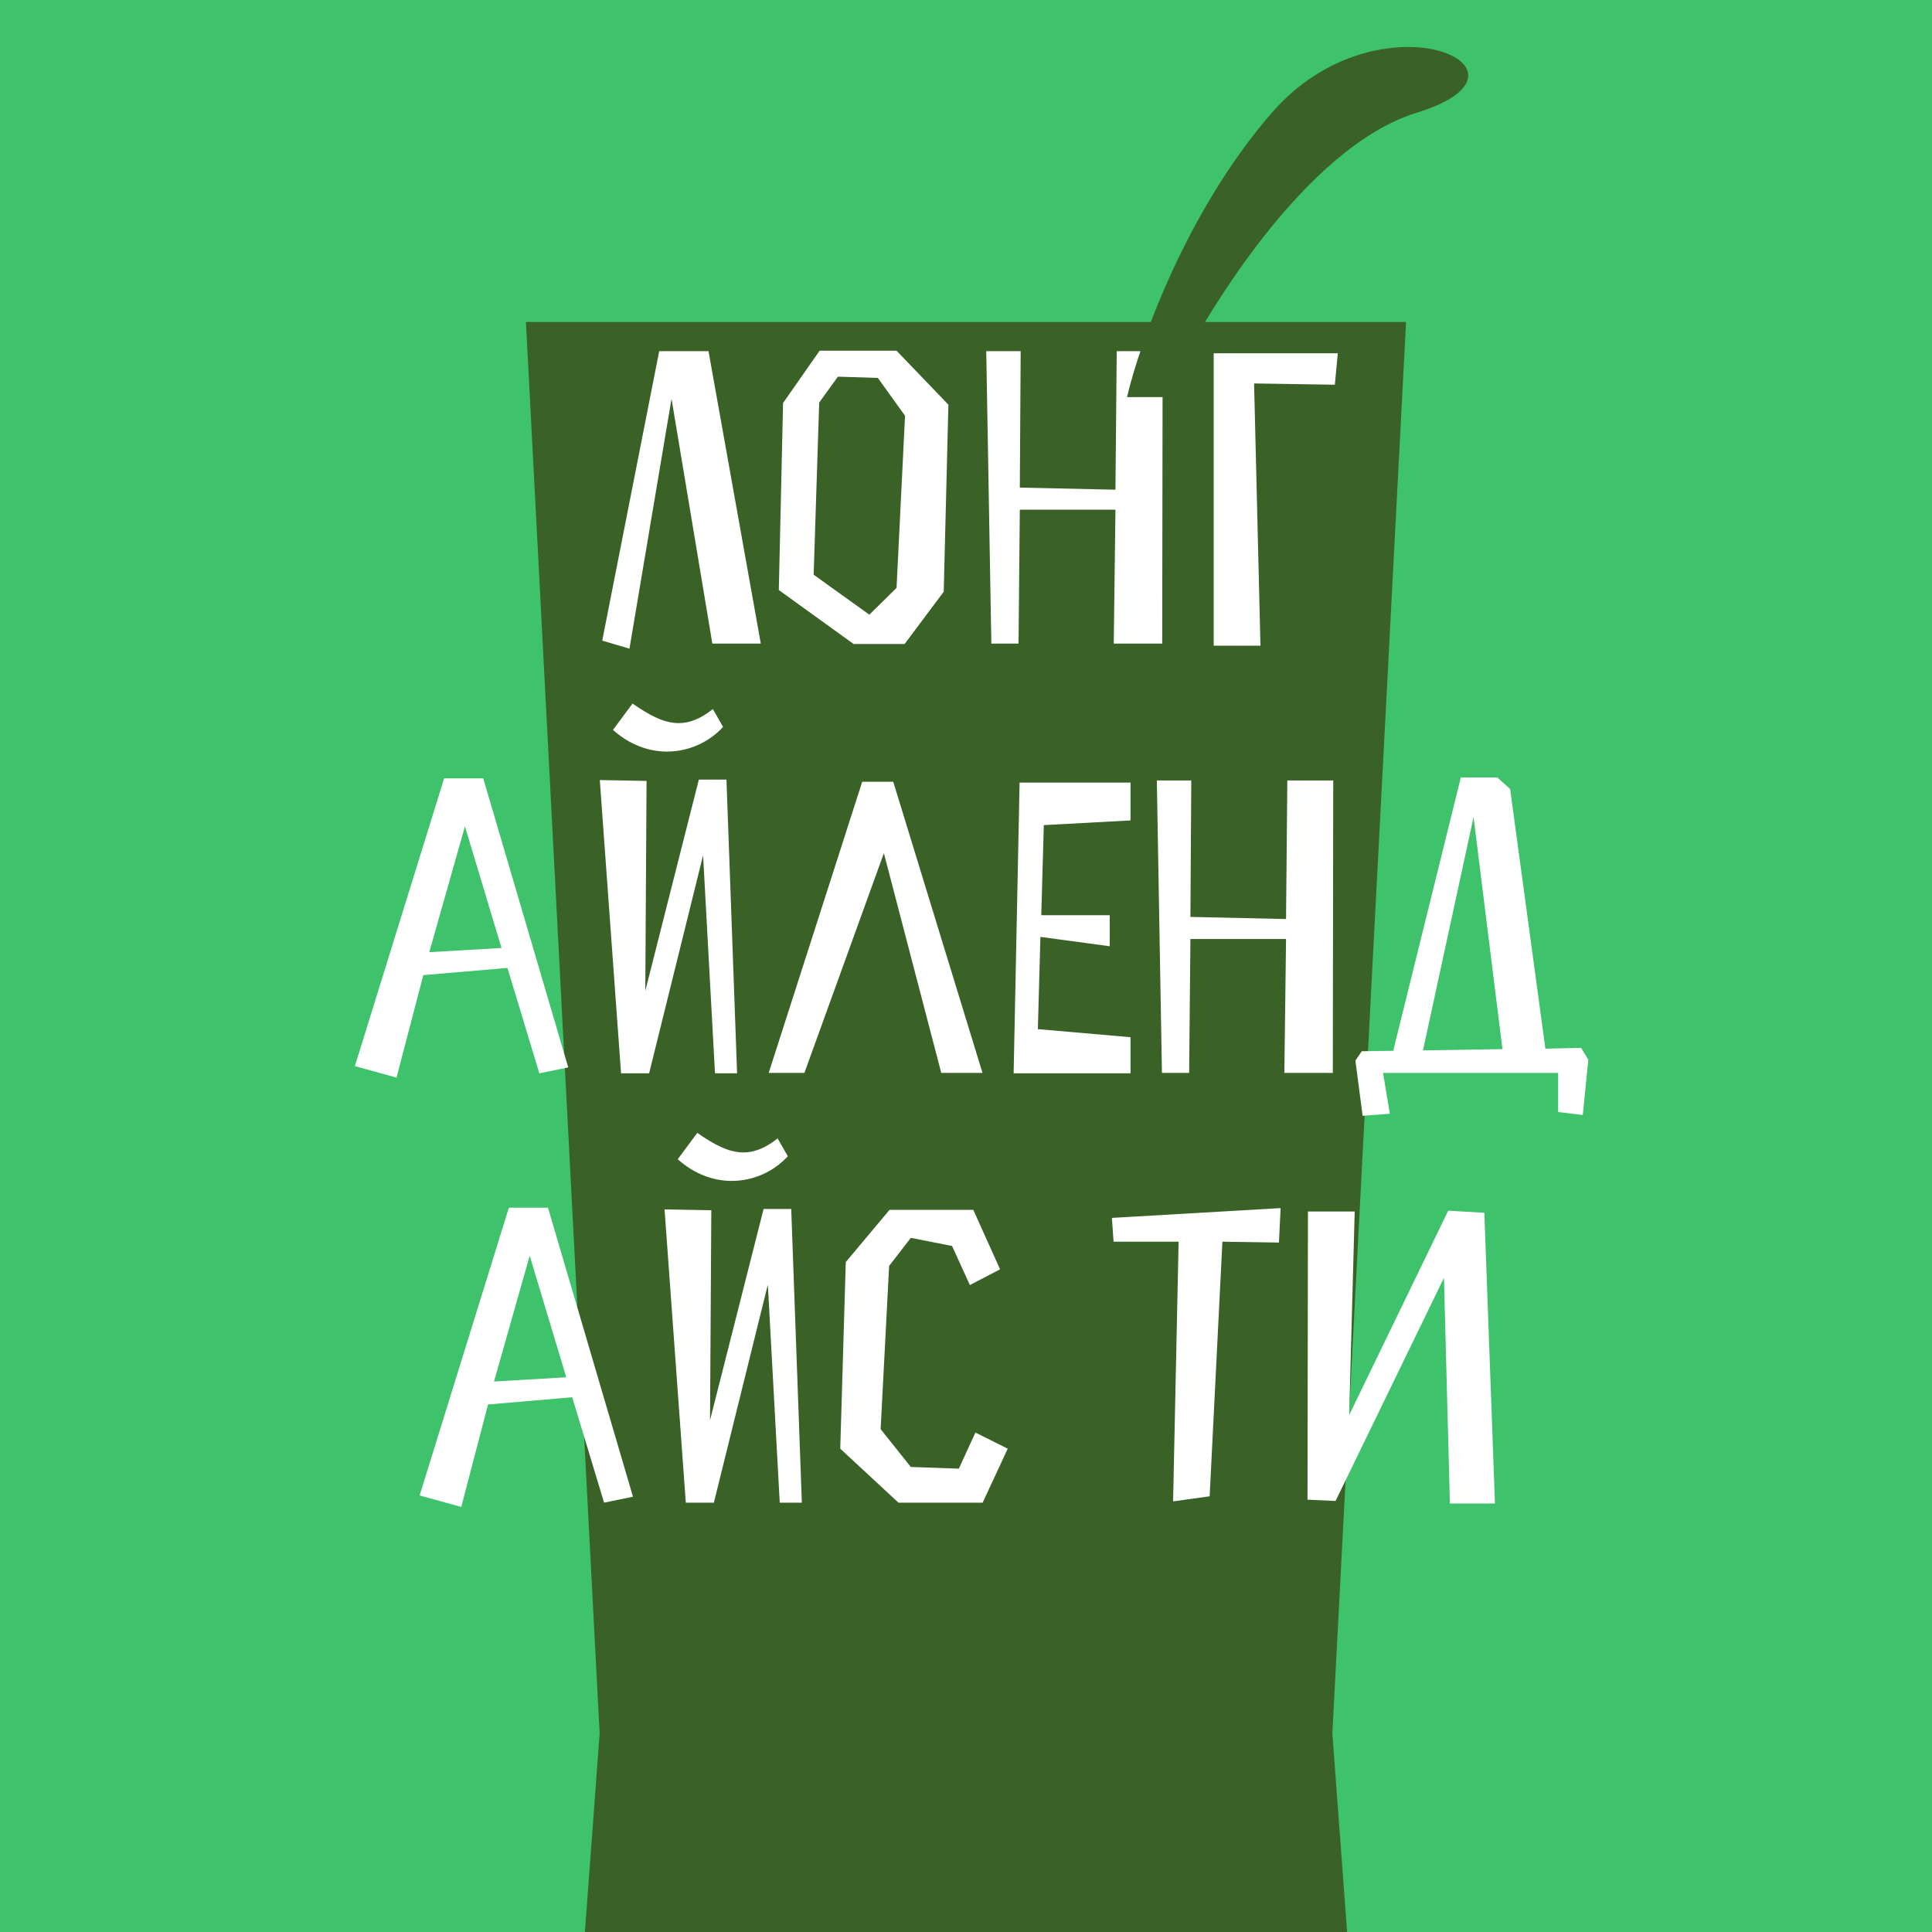
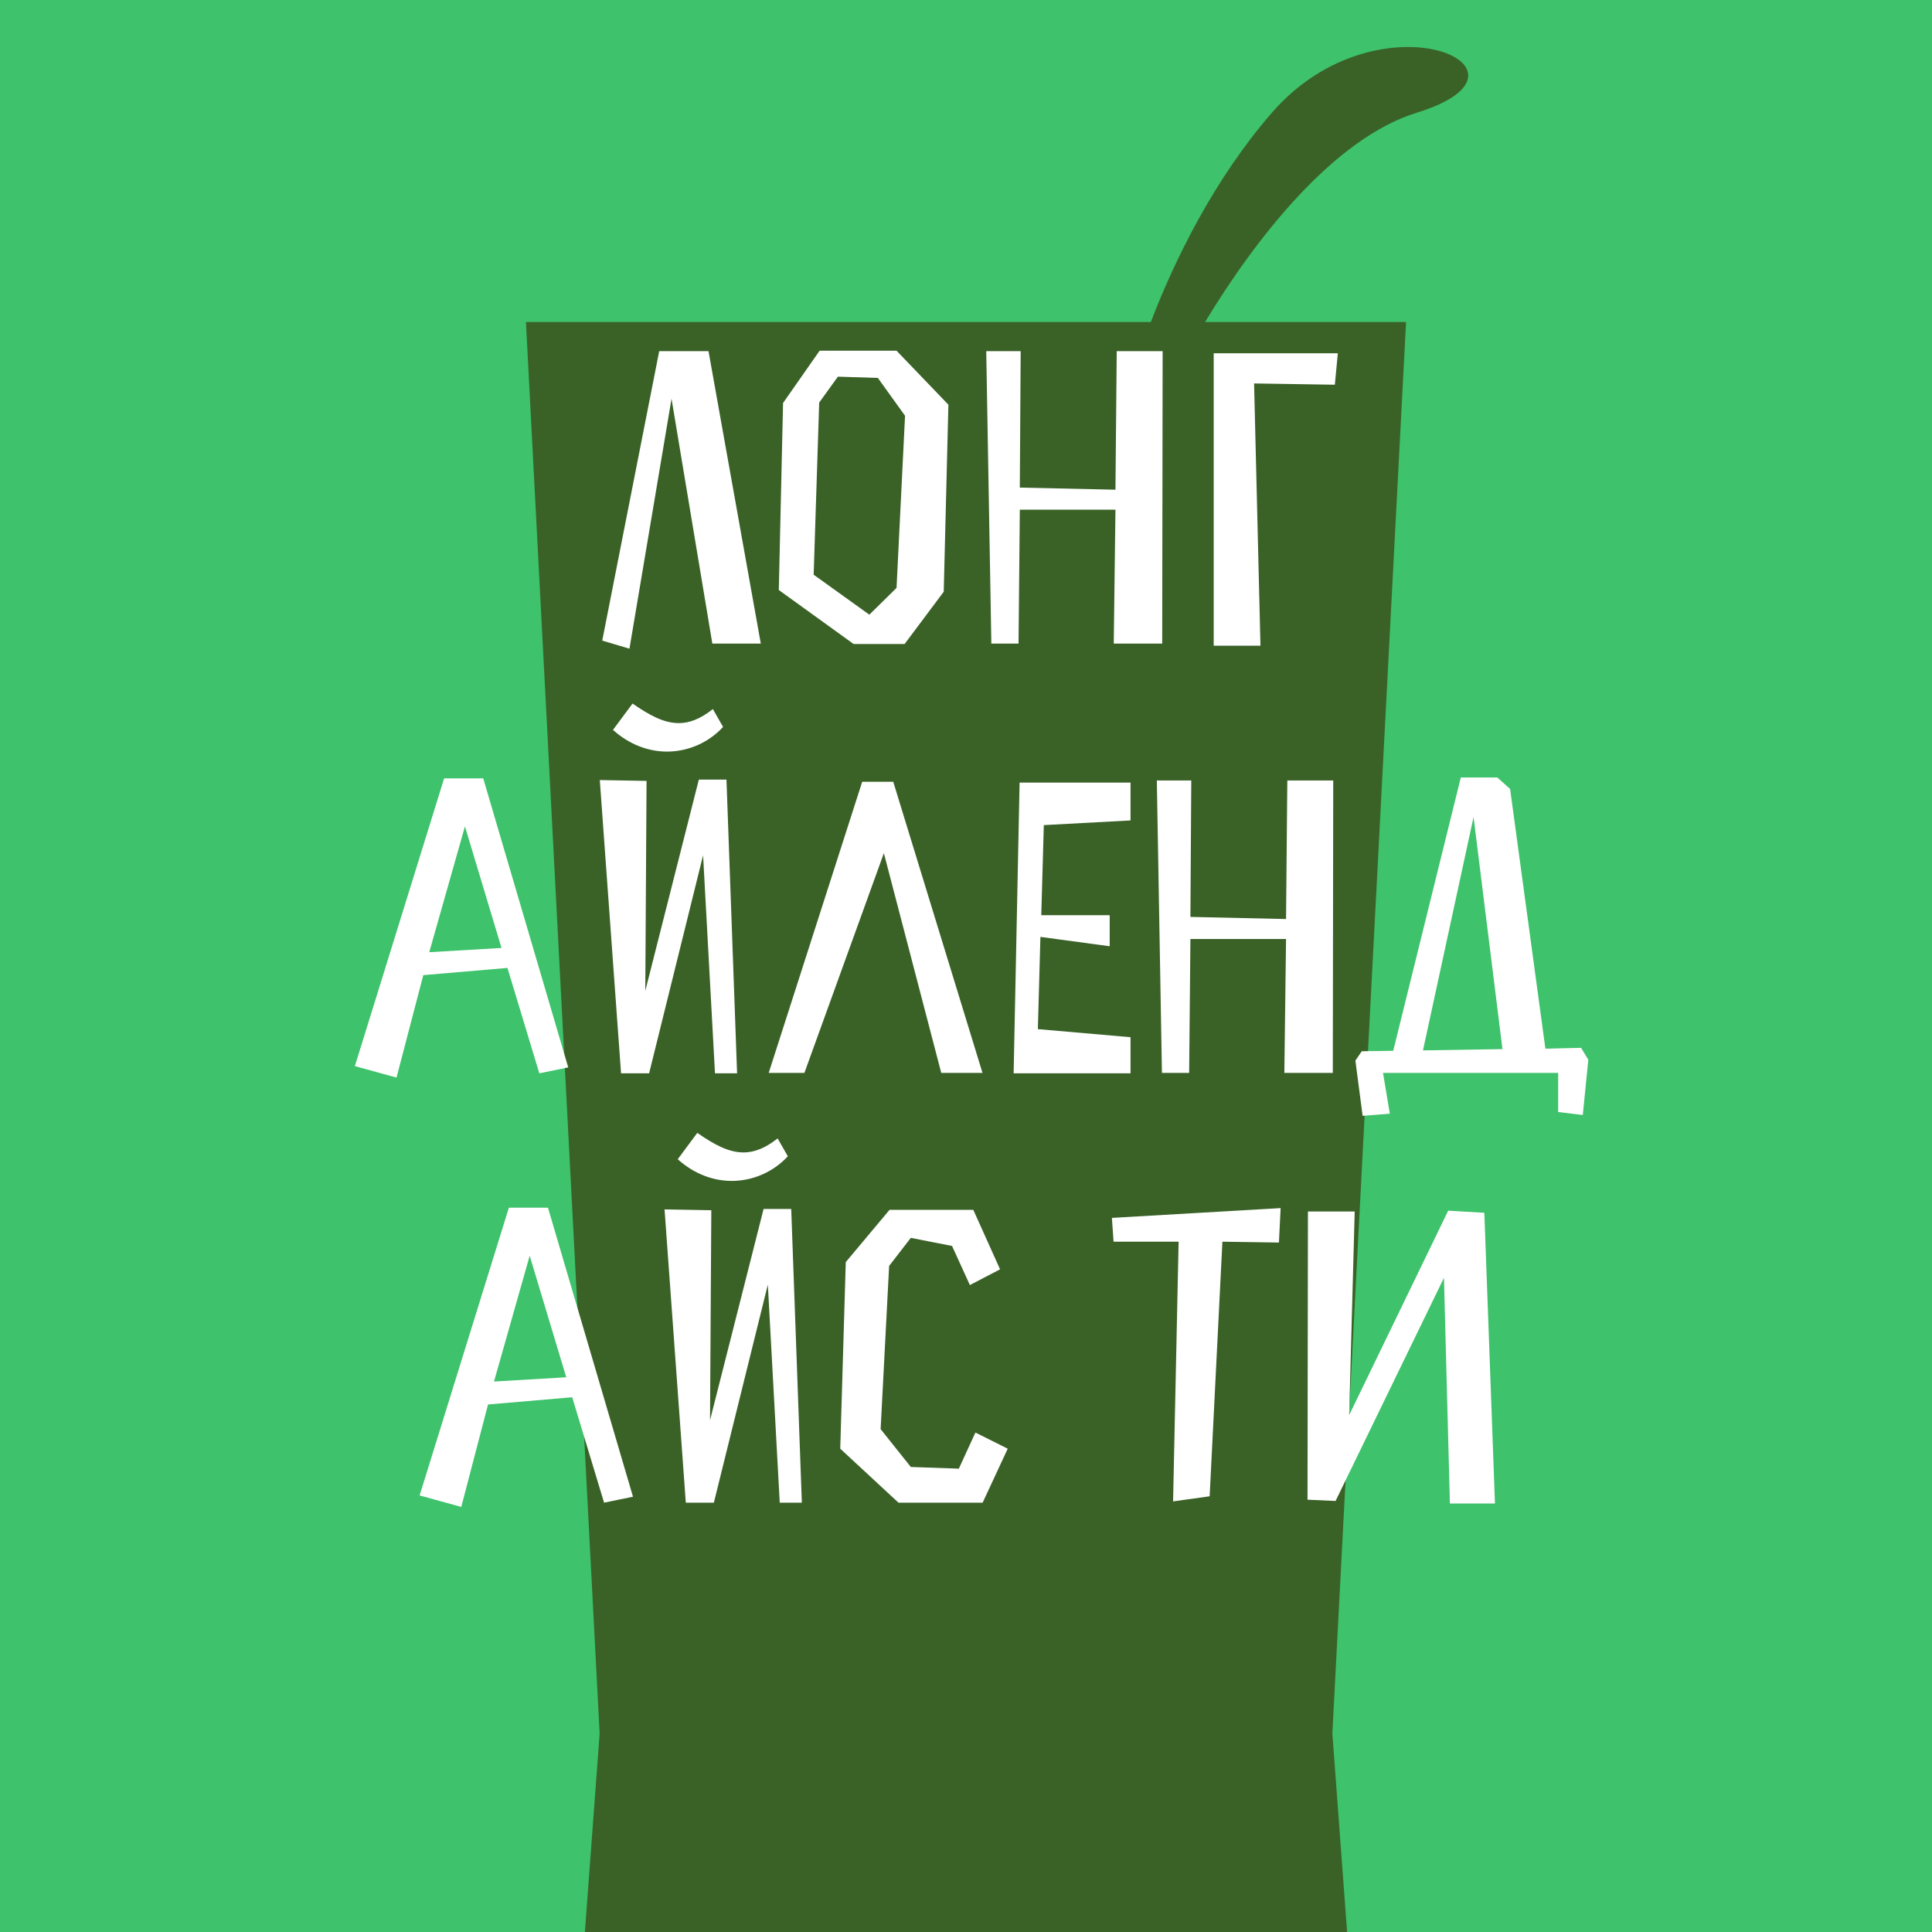
<svg xmlns="http://www.w3.org/2000/svg" width="180" height="180" viewBox="0 0 180 180" fill="none">
  <g clip-path="url(#clip0_461_2151)">
    <rect width="180" height="180" fill="#3EC26B" />
-     <path d="M90.007 30H49L55.867 161.507L54.493 180H90.007H125.507L124.133 161.507L131 30H90.007Z" fill="#3A6227" />
+     <path fill-rule="evenodd" clip-rule="evenodd" d="M112.274 30C116.942 22.27 124.249 12.885 132 10.5C145 6.5 128.5 -1 118.5 10.5C113.152 16.65 109.442 24.186 107.222 30H90.007H49L55.867 161.507L54.493 180H90.007H125.507L124.133 161.507L131 30H112.274Z" fill="#3A6227" />
    <path d="M62.565 37.151L66.367 59.96H70.881L66.01 32.716H61.417L56.11 59.683L58.645 60.436L62.565 37.151ZM79.529 60H84.281L87.925 55.129L88.36 37.705L83.529 32.676H76.362L72.956 37.547L72.56 54.971L79.529 60ZM81.787 35.21L84.321 38.735L83.529 54.773L80.995 57.268L75.807 53.545L76.322 37.507L78.064 35.092L81.787 35.21ZM108.28 59.96L108.32 32.716H104.043L103.924 45.625L95.014 45.427L95.094 32.716H91.886L92.361 59.96H94.895L95.014 47.486H103.924L103.766 59.96H108.28ZM116.84 35.725L124.364 35.844L124.641 32.914H113.078V60.158H117.434L116.84 35.725ZM50.248 100L52.941 99.446L45.021 72.518H41.378L33.062 99.327L36.943 100.396L39.438 90.852L47.278 90.179L50.248 100ZM43.318 76.992L46.724 88.318L39.992 88.714L43.318 76.992ZM66.416 66.063C65.268 66.974 64.238 67.37 63.248 67.37C61.822 67.37 60.476 66.617 58.932 65.548L57.11 68.003C58.654 69.389 60.436 70.023 62.139 70.023C64.159 70.023 66.06 69.152 67.366 67.726L66.416 66.063ZM68.673 100L67.683 72.636H65.109L60.12 92.318L60.238 72.755L55.882 72.676L57.862 100H60.476L65.505 79.685L66.614 100H68.673ZM82.349 79.487L87.695 99.96H91.537L83.221 72.834H80.33L71.618 99.96H74.944L82.349 79.487ZM97.25 76.874L105.328 76.438V72.914H94.993L94.438 100H105.328V96.634L96.695 95.882L96.933 87.288L103.388 88.16V85.269H97.012L97.25 76.874ZM124.174 99.96L124.214 72.716H119.937L119.818 85.625L110.908 85.427L110.988 72.716H107.78L108.255 99.96H110.79L110.908 87.486H119.818L119.66 99.96H124.174ZM129.487 103.762L128.853 99.96H145.169V103.604L147.465 103.881L147.98 98.733L147.307 97.624L143.981 97.703L140.694 73.508L139.506 72.438H136.1L129.804 97.901L126.873 97.941L126.279 98.812L126.953 103.96L129.487 103.762ZM137.288 76.121L139.981 97.743L132.576 97.862L137.288 76.121ZM56.281 140L58.974 139.446L51.054 112.518H47.411L39.095 139.327L42.976 140.396L45.47 130.852L53.311 130.179L56.281 140ZM49.351 116.992L52.757 128.318L46.025 128.714L49.351 116.992ZM72.449 106.063C71.3 106.974 70.271 107.37 69.281 107.37C67.855 107.37 66.509 106.617 64.964 105.548L63.143 108.003C64.687 109.389 66.469 110.023 68.172 110.023C70.192 110.023 72.092 109.152 73.399 107.726L72.449 106.063ZM74.706 140L73.716 112.636H71.142L66.152 132.318L66.271 112.755L61.915 112.676L63.895 140H66.509L71.538 119.685L72.647 140H74.706ZM83.709 140H91.55L93.887 134.971L90.877 133.466L89.333 136.832L84.858 136.674L82.046 133.149L82.838 117.943L84.858 115.329L88.699 116.082L90.362 119.725L93.174 118.26L90.679 112.716H82.878L78.799 117.586L78.284 134.971L83.709 140ZM119.313 112.557L103.592 113.468L103.75 115.686H109.809L109.294 139.881L112.7 139.406L113.888 115.686L119.155 115.765L119.313 112.557ZM139.282 140.079L138.292 112.993L134.926 112.795L125.699 131.842L126.214 112.874H121.858L121.818 139.723L124.432 139.842L134.53 119.052L135.084 140.079H139.282Z" fill="white" />
-     <path d="M132 10.5C121.6 13.7 112 29.5 108.5 37H105C106.167 32 110.5 19.7 118.5 10.5C128.5 -1 145 6.5 132 10.5Z" fill="#3A6227" />
  </g>
  <defs>
    <clipPath id="clip0_461_2151">
      <rect width="180" height="180" fill="white" />
    </clipPath>
  </defs>
</svg>
